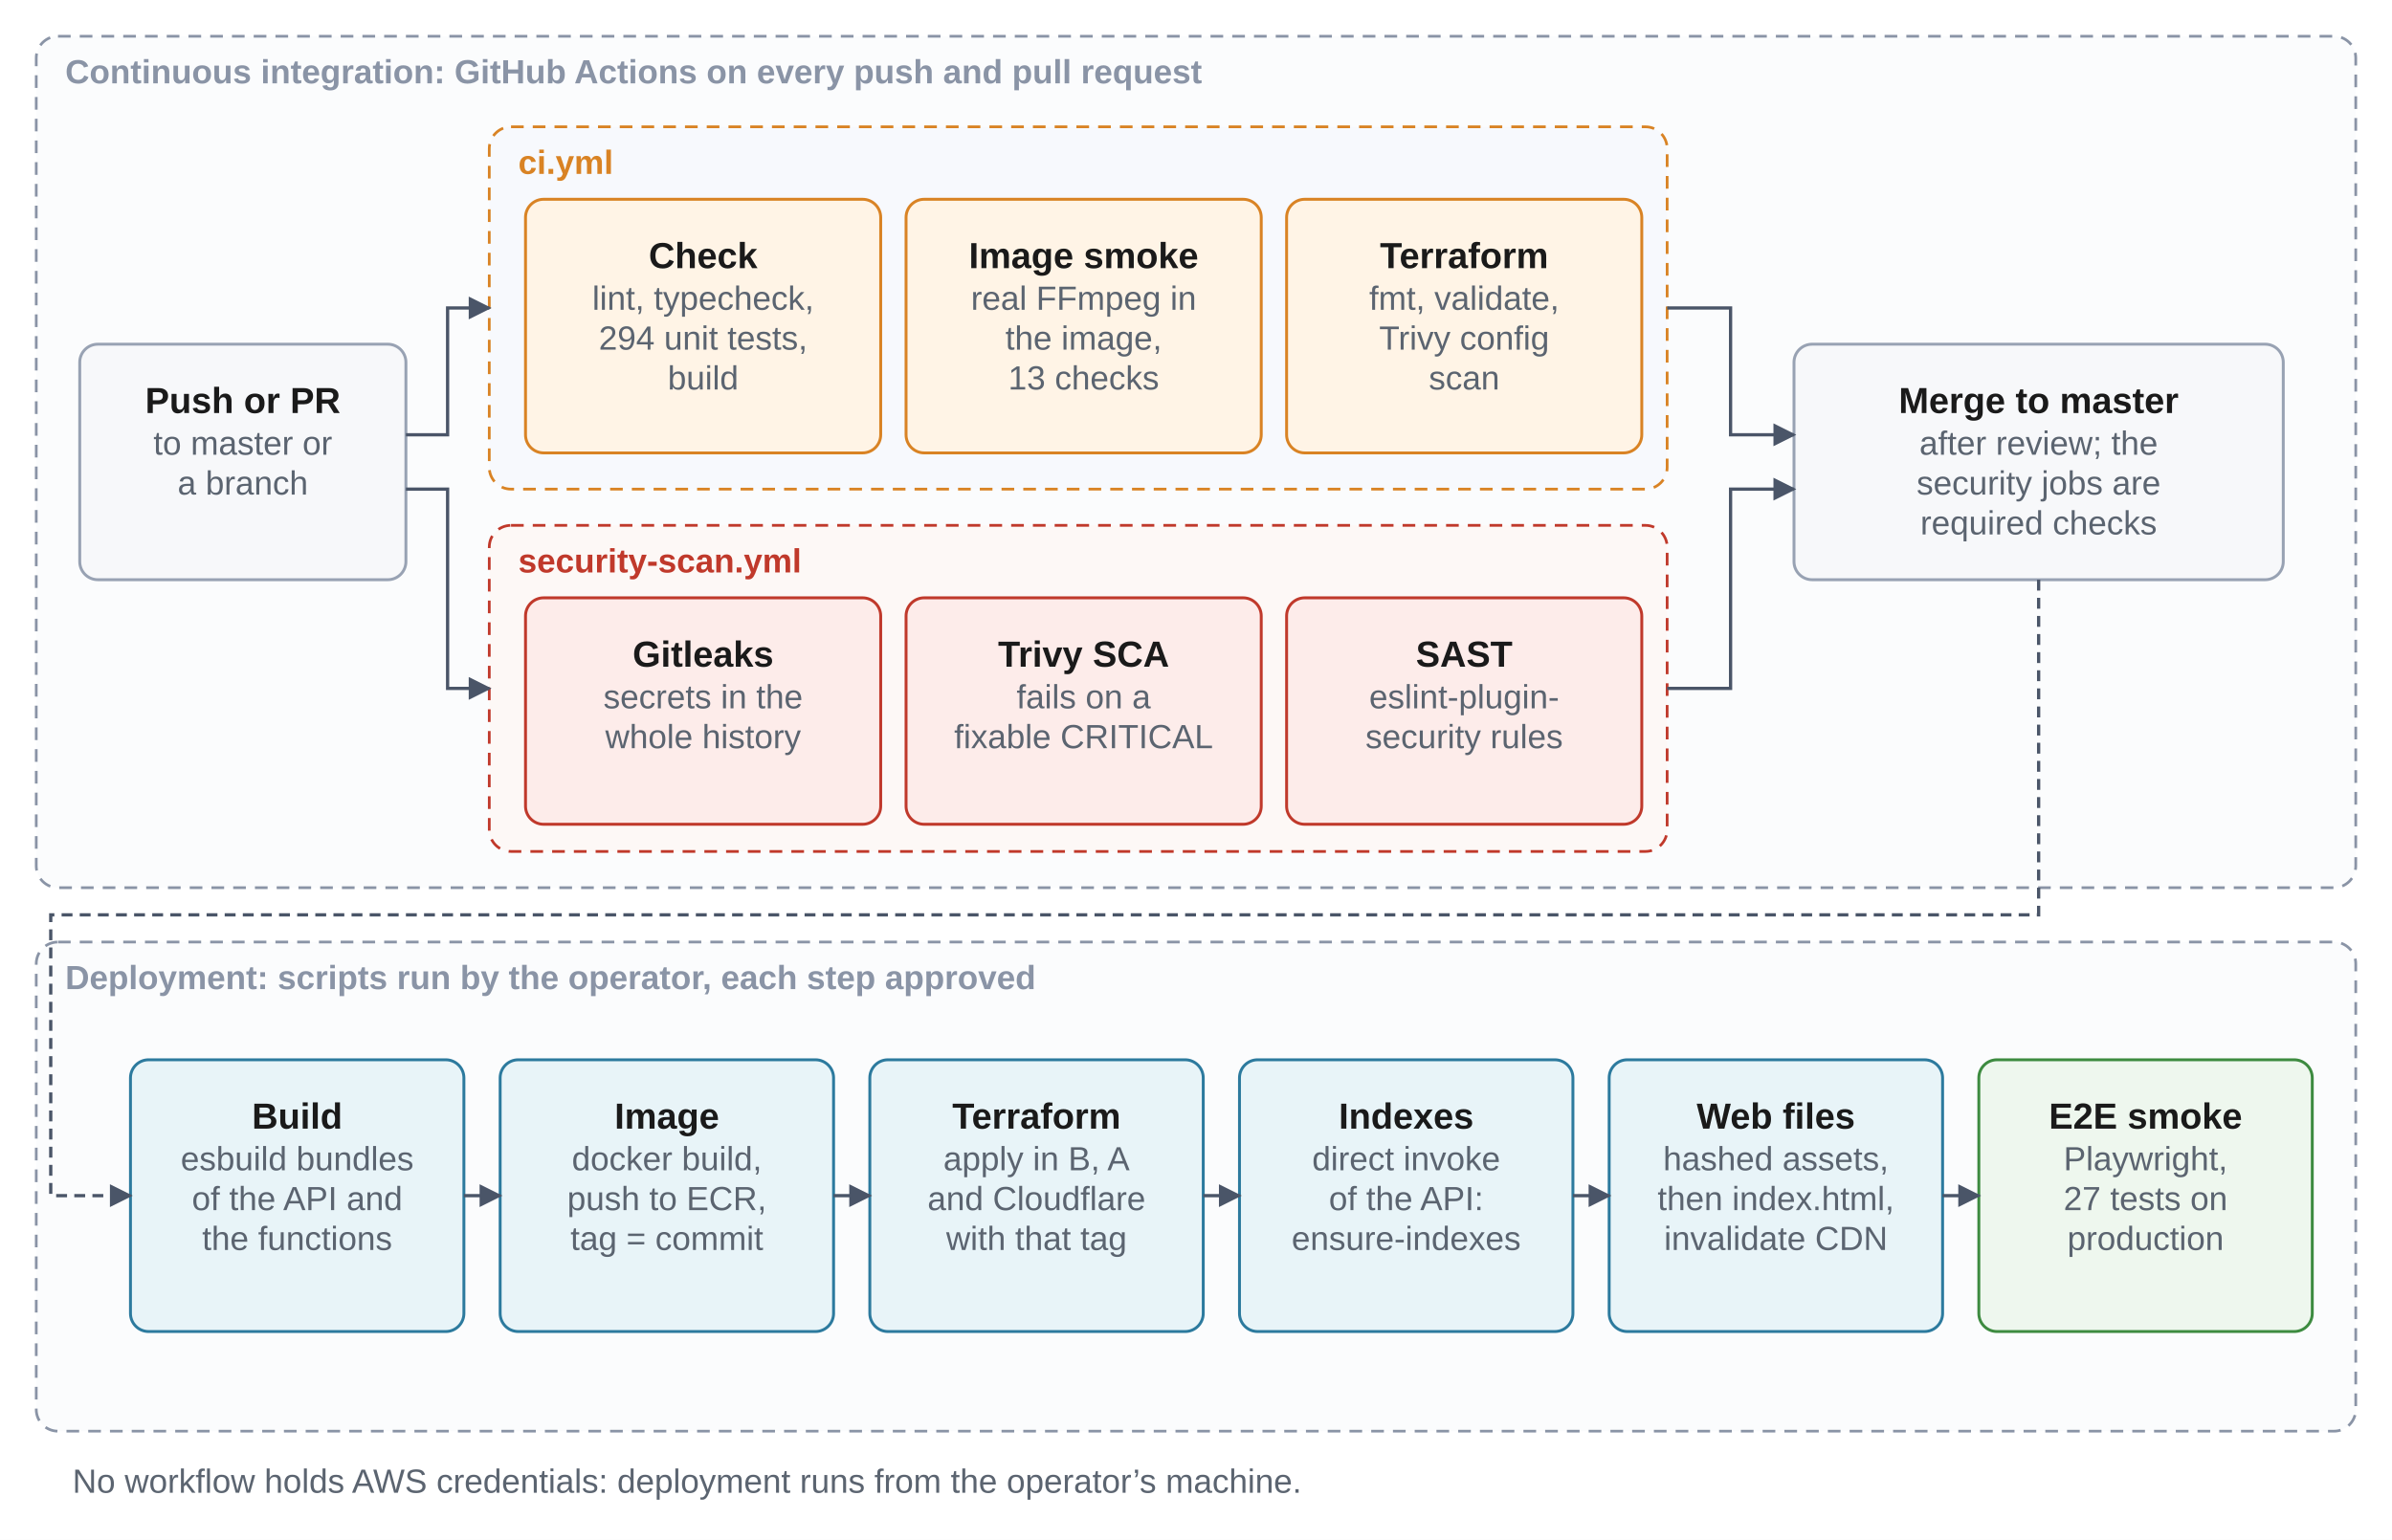
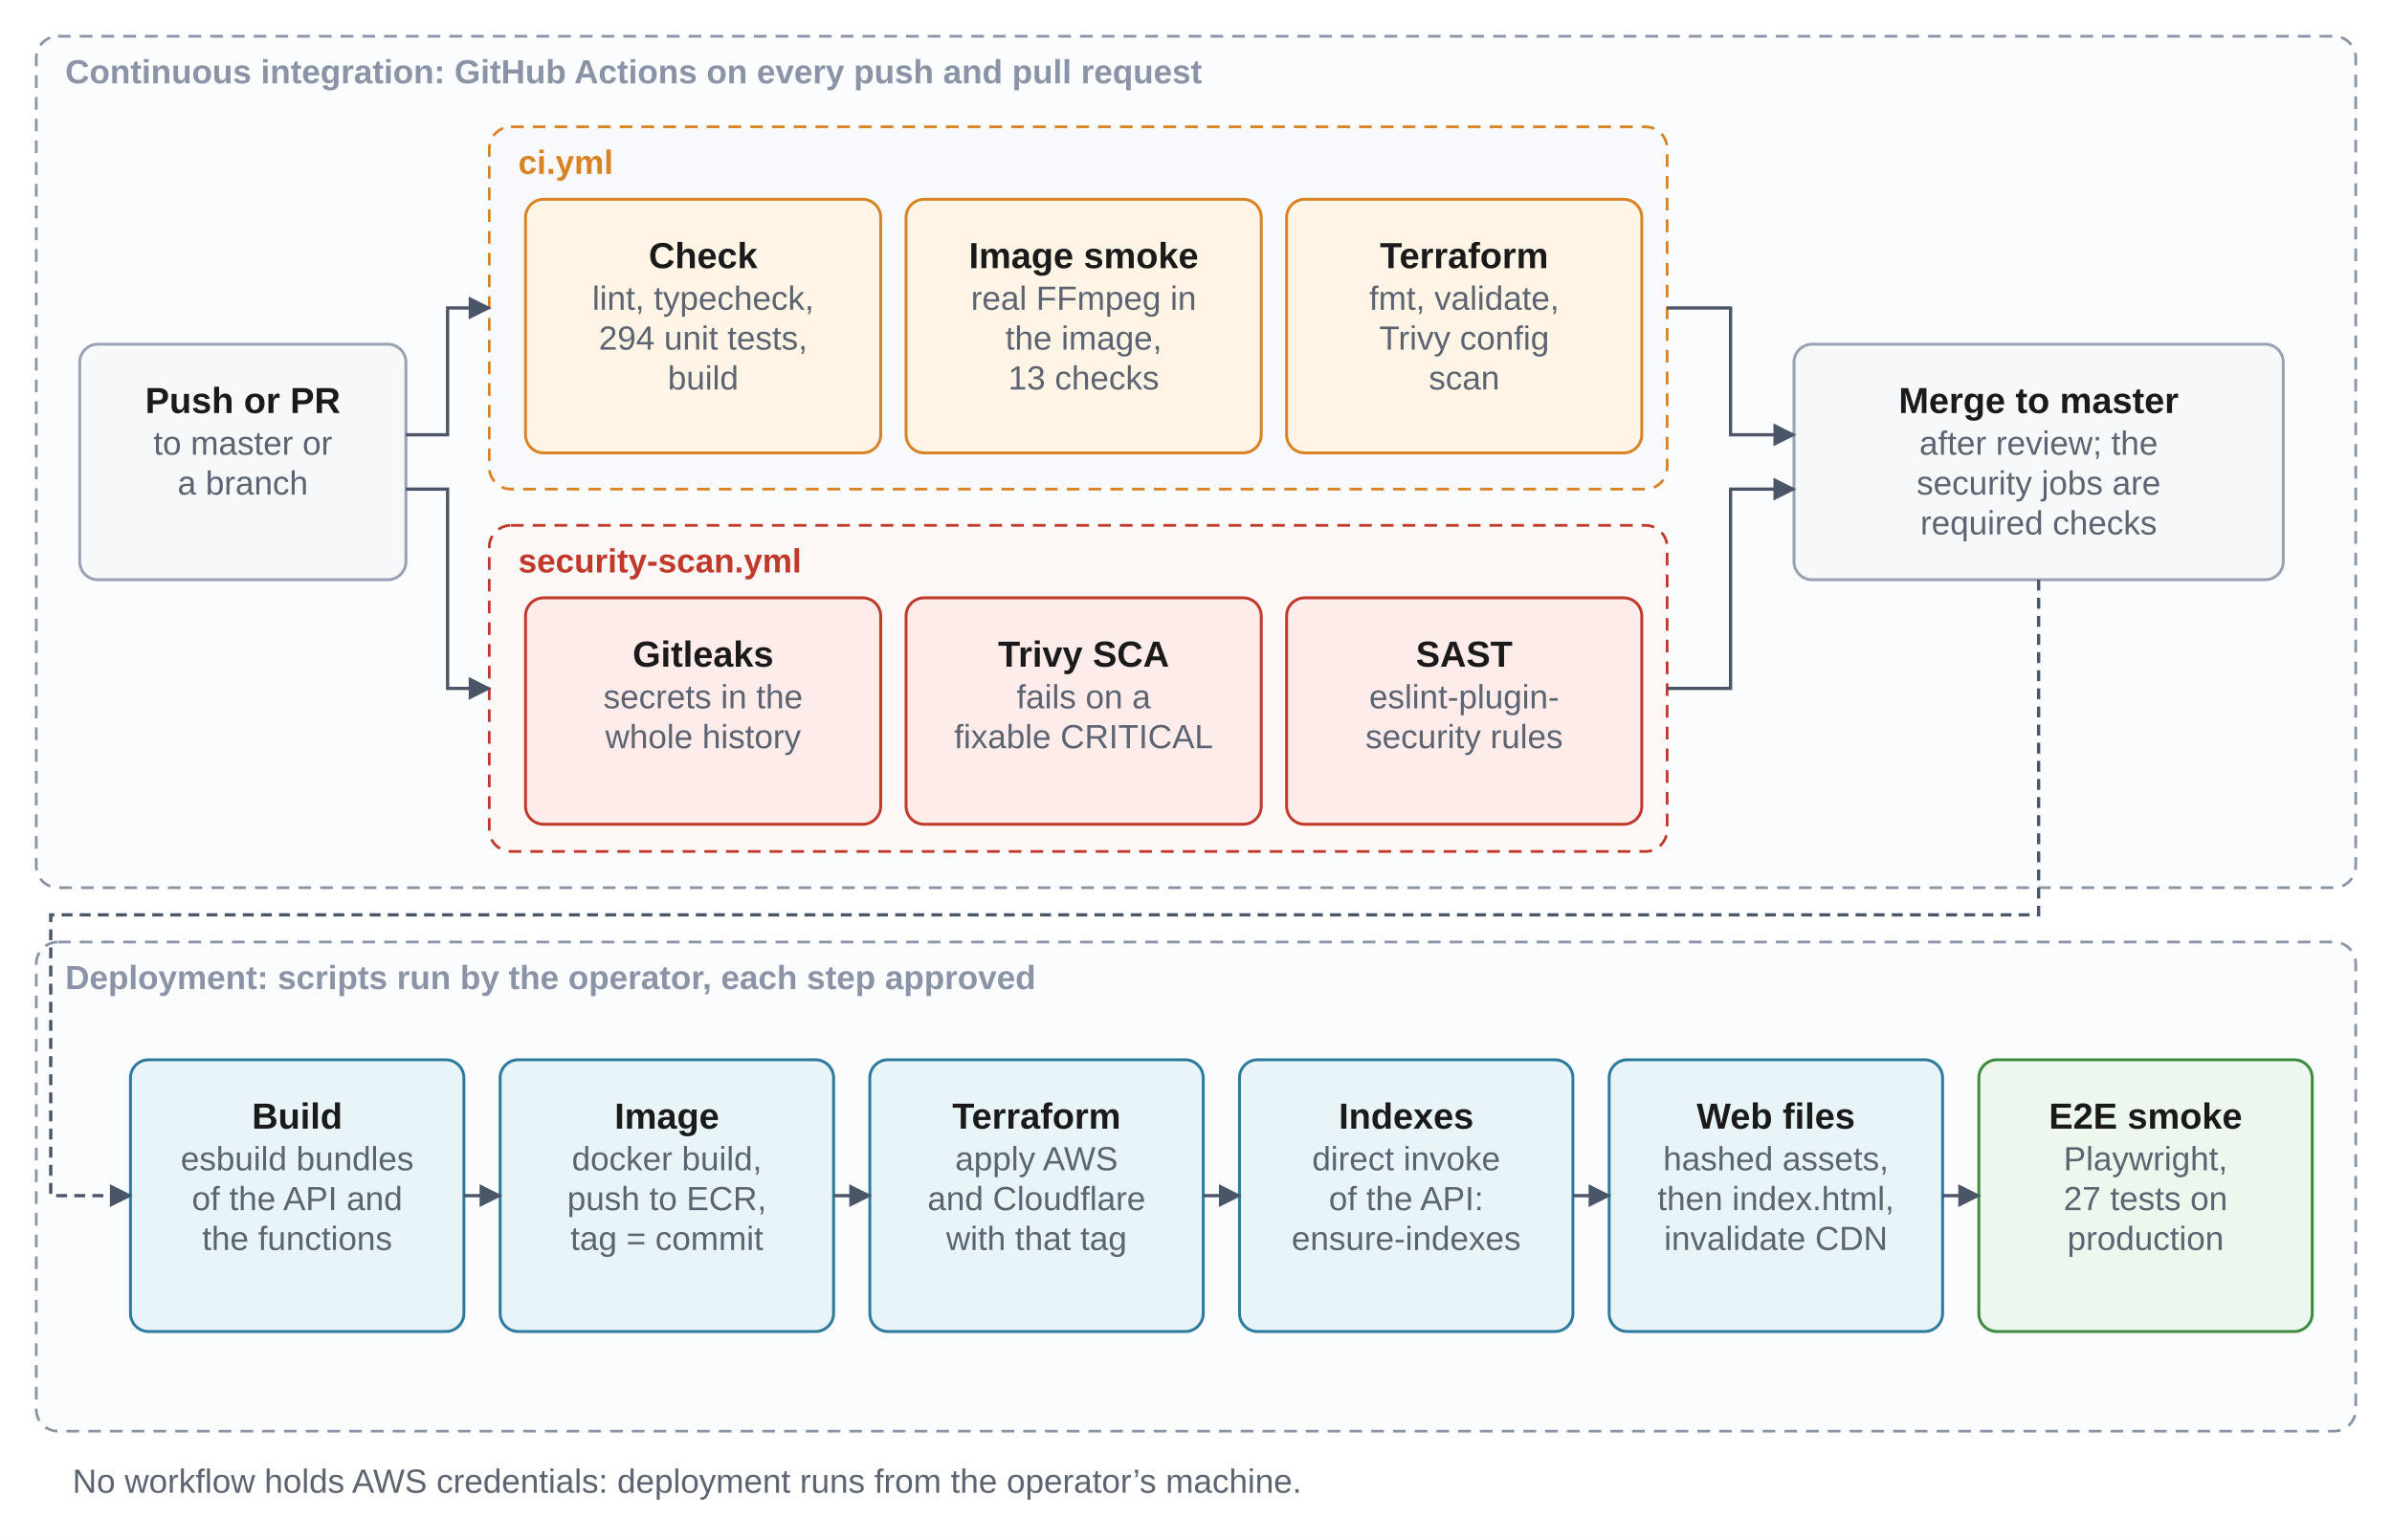
<svg xmlns="http://www.w3.org/2000/svg" width="1320" height="850" viewBox="0 0 1320 850">
  <defs>
    <marker id="arrow" viewBox="0 0 10 10" refX="9" refY="5" markerWidth="7" markerHeight="7" orient="auto-start-reverse">
      <path d="M 0 0 L 10 5 L 0 10 z" fill="#4a5568" />
    </marker>
  </defs>
  <rect width="1320" height="850" fill="#ffffff" />
  <rect x="20" y="20" width="1280" height="470" rx="12" fill="#fbfcfd" stroke="#8a94a6" stroke-width="1.5" stroke-dasharray="7 5" />
  <text x="36" y="46.0" font-family="Arial, Helvetica, sans-serif" font-size="18.5" font-weight="bold" fill="#8a94a6" text-anchor="start">Continuous integration: GitHub Actions on every push and pull request</text>
  <rect x="44" y="190" width="180" height="130" rx="10" fill="#f7f8fa" stroke="#98a2b3" stroke-width="1.6" />
  <text x="134" y="228.0" font-family="Arial, Helvetica, sans-serif" font-size="20" font-weight="bold" fill="#1a1a1a" text-anchor="middle">Push or PR</text>
  <text x="134" y="251.0" font-family="Arial, Helvetica, sans-serif" font-size="18.5" font-weight="normal" fill="#5b6470" text-anchor="middle">to master or</text>
  <text x="134" y="273.0" font-family="Arial, Helvetica, sans-serif" font-size="18.5" font-weight="normal" fill="#5b6470" text-anchor="middle">a branch</text>
  <rect x="270" y="70" width="650" height="200" rx="12" fill="#f7f9fd" stroke="#d98324" stroke-width="1.5" stroke-dasharray="7 5" />
  <text x="286" y="96.0" font-family="Arial, Helvetica, sans-serif" font-size="18.5" font-weight="bold" fill="#d98324" text-anchor="start">ci.yml</text>
  <rect x="270" y="290" width="650" height="180" rx="12" fill="#fdf8f6" stroke="#c0392b" stroke-width="1.5" stroke-dasharray="7 5" />
  <text x="286" y="316.0" font-family="Arial, Helvetica, sans-serif" font-size="18.5" font-weight="bold" fill="#c0392b" text-anchor="start">security-scan.yml</text>
  <rect x="290" y="110" width="196" height="140" rx="10" fill="#fff4e6" stroke="#d98324" stroke-width="1.6" />
  <text x="388" y="148.0" font-family="Arial, Helvetica, sans-serif" font-size="20" font-weight="bold" fill="#1a1a1a" text-anchor="middle">Check</text>
  <text x="388" y="171.0" font-family="Arial, Helvetica, sans-serif" font-size="18.5" font-weight="normal" fill="#5b6470" text-anchor="middle">lint, typecheck,</text>
  <text x="388" y="193.0" font-family="Arial, Helvetica, sans-serif" font-size="18.5" font-weight="normal" fill="#5b6470" text-anchor="middle">294 unit tests,</text>
  <text x="388" y="215.0" font-family="Arial, Helvetica, sans-serif" font-size="18.5" font-weight="normal" fill="#5b6470" text-anchor="middle">build</text>
  <rect x="500" y="110" width="196" height="140" rx="10" fill="#fff4e6" stroke="#d98324" stroke-width="1.6" />
  <text x="598" y="148.0" font-family="Arial, Helvetica, sans-serif" font-size="20" font-weight="bold" fill="#1a1a1a" text-anchor="middle">Image smoke</text>
  <text x="598" y="171.0" font-family="Arial, Helvetica, sans-serif" font-size="18.5" font-weight="normal" fill="#5b6470" text-anchor="middle">real FFmpeg in</text>
  <text x="598" y="193.0" font-family="Arial, Helvetica, sans-serif" font-size="18.5" font-weight="normal" fill="#5b6470" text-anchor="middle">the image,</text>
  <text x="598" y="215.0" font-family="Arial, Helvetica, sans-serif" font-size="18.5" font-weight="normal" fill="#5b6470" text-anchor="middle">13 checks</text>
  <rect x="710" y="110" width="196" height="140" rx="10" fill="#fff4e6" stroke="#d98324" stroke-width="1.6" />
  <text x="808" y="148.0" font-family="Arial, Helvetica, sans-serif" font-size="20" font-weight="bold" fill="#1a1a1a" text-anchor="middle">Terraform</text>
  <text x="808" y="171.0" font-family="Arial, Helvetica, sans-serif" font-size="18.5" font-weight="normal" fill="#5b6470" text-anchor="middle">fmt, validate,</text>
  <text x="808" y="193.0" font-family="Arial, Helvetica, sans-serif" font-size="18.5" font-weight="normal" fill="#5b6470" text-anchor="middle">Trivy config</text>
  <text x="808" y="215.0" font-family="Arial, Helvetica, sans-serif" font-size="18.5" font-weight="normal" fill="#5b6470" text-anchor="middle">scan</text>
  <rect x="290" y="330" width="196" height="125" rx="10" fill="#fdecea" stroke="#c0392b" stroke-width="1.6" />
  <text x="388" y="368.0" font-family="Arial, Helvetica, sans-serif" font-size="20" font-weight="bold" fill="#1a1a1a" text-anchor="middle">Gitleaks</text>
  <text x="388" y="391.0" font-family="Arial, Helvetica, sans-serif" font-size="18.5" font-weight="normal" fill="#5b6470" text-anchor="middle">secrets in the</text>
  <text x="388" y="413.0" font-family="Arial, Helvetica, sans-serif" font-size="18.5" font-weight="normal" fill="#5b6470" text-anchor="middle">whole history</text>
  <rect x="500" y="330" width="196" height="125" rx="10" fill="#fdecea" stroke="#c0392b" stroke-width="1.6" />
  <text x="598" y="368.0" font-family="Arial, Helvetica, sans-serif" font-size="20" font-weight="bold" fill="#1a1a1a" text-anchor="middle">Trivy SCA</text>
  <text x="598" y="391.0" font-family="Arial, Helvetica, sans-serif" font-size="18.5" font-weight="normal" fill="#5b6470" text-anchor="middle">fails on a</text>
  <text x="598" y="413.0" font-family="Arial, Helvetica, sans-serif" font-size="18.5" font-weight="normal" fill="#5b6470" text-anchor="middle">fixable CRITICAL</text>
  <rect x="710" y="330" width="196" height="125" rx="10" fill="#fdecea" stroke="#c0392b" stroke-width="1.6" />
  <text x="808" y="368.0" font-family="Arial, Helvetica, sans-serif" font-size="20" font-weight="bold" fill="#1a1a1a" text-anchor="middle">SAST</text>
  <text x="808" y="391.0" font-family="Arial, Helvetica, sans-serif" font-size="18.5" font-weight="normal" fill="#5b6470" text-anchor="middle">eslint-plugin-</text>
  <text x="808" y="413.0" font-family="Arial, Helvetica, sans-serif" font-size="18.5" font-weight="normal" fill="#5b6470" text-anchor="middle">security rules</text>
  <rect x="990" y="190" width="270" height="130" rx="10" fill="#f7f8fa" stroke="#98a2b3" stroke-width="1.6" />
  <text x="1125" y="228.0" font-family="Arial, Helvetica, sans-serif" font-size="20" font-weight="bold" fill="#1a1a1a" text-anchor="middle">Merge to master</text>
  <text x="1125" y="251.0" font-family="Arial, Helvetica, sans-serif" font-size="18.5" font-weight="normal" fill="#5b6470" text-anchor="middle">after review; the</text>
  <text x="1125" y="273.0" font-family="Arial, Helvetica, sans-serif" font-size="18.5" font-weight="normal" fill="#5b6470" text-anchor="middle">security jobs are</text>
  <text x="1125" y="295.0" font-family="Arial, Helvetica, sans-serif" font-size="18.5" font-weight="normal" fill="#5b6470" text-anchor="middle">required checks</text>
  <path d="M 224 240 L 247 240 L 247 170 L 270 170" fill="none" stroke="#4a5568" stroke-width="1.8" marker-end="url(#arrow)" />
  <path d="M 224 270 L 247 270 L 247 380 L 270 380" fill="none" stroke="#4a5568" stroke-width="1.8" marker-end="url(#arrow)" />
  <path d="M 920 170 L 955 170 L 955 240 L 990 240" fill="none" stroke="#4a5568" stroke-width="1.8" marker-end="url(#arrow)" />
  <path d="M 920 380 L 955 380 L 955 270 L 990 270" fill="none" stroke="#4a5568" stroke-width="1.8" marker-end="url(#arrow)" />
  <rect x="20" y="520" width="1280" height="270" rx="12" fill="#fbfcfd" stroke="#8a94a6" stroke-width="1.5" stroke-dasharray="7 5" />
  <text x="36" y="546.0" font-family="Arial, Helvetica, sans-serif" font-size="18.5" font-weight="bold" fill="#8a94a6" text-anchor="start">Deployment: scripts run by the operator, each step approved</text>
  <rect x="72" y="585" width="184" height="150" rx="10" fill="#e8f4f8" stroke="#2c7a9e" stroke-width="1.6" />
  <text x="164" y="623.0" font-family="Arial, Helvetica, sans-serif" font-size="20" font-weight="bold" fill="#1a1a1a" text-anchor="middle">Build</text>
  <text x="164" y="646.0" font-family="Arial, Helvetica, sans-serif" font-size="18.5" font-weight="normal" fill="#5b6470" text-anchor="middle">esbuild bundles</text>
  <text x="164" y="668.0" font-family="Arial, Helvetica, sans-serif" font-size="18.5" font-weight="normal" fill="#5b6470" text-anchor="middle">of the API and</text>
  <text x="164" y="690.0" font-family="Arial, Helvetica, sans-serif" font-size="18.5" font-weight="normal" fill="#5b6470" text-anchor="middle">the functions</text>
  <rect x="276" y="585" width="184" height="150" rx="10" fill="#e8f4f8" stroke="#2c7a9e" stroke-width="1.6" />
  <text x="368" y="623.0" font-family="Arial, Helvetica, sans-serif" font-size="20" font-weight="bold" fill="#1a1a1a" text-anchor="middle">Image</text>
  <text x="368" y="646.0" font-family="Arial, Helvetica, sans-serif" font-size="18.5" font-weight="normal" fill="#5b6470" text-anchor="middle">docker build,</text>
  <text x="368" y="668.0" font-family="Arial, Helvetica, sans-serif" font-size="18.5" font-weight="normal" fill="#5b6470" text-anchor="middle">push to ECR,</text>
  <text x="368" y="690.0" font-family="Arial, Helvetica, sans-serif" font-size="18.5" font-weight="normal" fill="#5b6470" text-anchor="middle">tag = commit</text>
  <rect x="480" y="585" width="184" height="150" rx="10" fill="#e8f4f8" stroke="#2c7a9e" stroke-width="1.6" />
  <text x="572" y="623.0" font-family="Arial, Helvetica, sans-serif" font-size="20" font-weight="bold" fill="#1a1a1a" text-anchor="middle">Terraform</text>
-   <text x="572" y="646.0" font-family="Arial, Helvetica, sans-serif" font-size="18.5" font-weight="normal" fill="#5b6470" text-anchor="middle">apply in B, A</text>
+   <text x="572" y="646.0" font-family="Arial, Helvetica, sans-serif" font-size="18.5" font-weight="normal" fill="#5b6470" text-anchor="middle">apply AWS</text>
  <text x="572" y="668.0" font-family="Arial, Helvetica, sans-serif" font-size="18.5" font-weight="normal" fill="#5b6470" text-anchor="middle">and Cloudflare</text>
  <text x="572" y="690.0" font-family="Arial, Helvetica, sans-serif" font-size="18.5" font-weight="normal" fill="#5b6470" text-anchor="middle">with that tag</text>
  <rect x="684" y="585" width="184" height="150" rx="10" fill="#e8f4f8" stroke="#2c7a9e" stroke-width="1.6" />
  <text x="776" y="623.0" font-family="Arial, Helvetica, sans-serif" font-size="20" font-weight="bold" fill="#1a1a1a" text-anchor="middle">Indexes</text>
  <text x="776" y="646.0" font-family="Arial, Helvetica, sans-serif" font-size="18.5" font-weight="normal" fill="#5b6470" text-anchor="middle">direct invoke</text>
  <text x="776" y="668.0" font-family="Arial, Helvetica, sans-serif" font-size="18.5" font-weight="normal" fill="#5b6470" text-anchor="middle">of the API:</text>
  <text x="776" y="690.0" font-family="Arial, Helvetica, sans-serif" font-size="18.5" font-weight="normal" fill="#5b6470" text-anchor="middle">ensure-indexes</text>
  <rect x="888" y="585" width="184" height="150" rx="10" fill="#e8f4f8" stroke="#2c7a9e" stroke-width="1.6" />
  <text x="980" y="623.0" font-family="Arial, Helvetica, sans-serif" font-size="20" font-weight="bold" fill="#1a1a1a" text-anchor="middle">Web files</text>
  <text x="980" y="646.0" font-family="Arial, Helvetica, sans-serif" font-size="18.5" font-weight="normal" fill="#5b6470" text-anchor="middle">hashed assets,</text>
  <text x="980" y="668.0" font-family="Arial, Helvetica, sans-serif" font-size="18.5" font-weight="normal" fill="#5b6470" text-anchor="middle">then index.html,</text>
  <text x="980" y="690.0" font-family="Arial, Helvetica, sans-serif" font-size="18.5" font-weight="normal" fill="#5b6470" text-anchor="middle">invalidate CDN</text>
  <rect x="1092" y="585" width="184" height="150" rx="10" fill="#eef7ee" stroke="#3d8b40" stroke-width="1.6" />
  <text x="1184" y="623.0" font-family="Arial, Helvetica, sans-serif" font-size="20" font-weight="bold" fill="#1a1a1a" text-anchor="middle">E2E smoke</text>
  <text x="1184" y="646.0" font-family="Arial, Helvetica, sans-serif" font-size="18.5" font-weight="normal" fill="#5b6470" text-anchor="middle">Playwright,</text>
  <text x="1184" y="668.0" font-family="Arial, Helvetica, sans-serif" font-size="18.5" font-weight="normal" fill="#5b6470" text-anchor="middle">27 tests on</text>
  <text x="1184" y="690.0" font-family="Arial, Helvetica, sans-serif" font-size="18.5" font-weight="normal" fill="#5b6470" text-anchor="middle">production</text>
  <path d="M 256 660 L 276 660" fill="none" stroke="#4a5568" stroke-width="1.8" marker-end="url(#arrow)" />
  <path d="M 460 660 L 480 660" fill="none" stroke="#4a5568" stroke-width="1.8" marker-end="url(#arrow)" />
  <path d="M 664 660 L 684 660" fill="none" stroke="#4a5568" stroke-width="1.8" marker-end="url(#arrow)" />
  <path d="M 868 660 L 888 660" fill="none" stroke="#4a5568" stroke-width="1.8" marker-end="url(#arrow)" />
  <path d="M 1072 660 L 1092 660" fill="none" stroke="#4a5568" stroke-width="1.8" marker-end="url(#arrow)" />
  <path d="M 1125 320 L 1125 505 L 28 505 L 28 660 L 72 660" fill="none" stroke="#4a5568" stroke-width="1.8" stroke-dasharray="6 4" marker-end="url(#arrow)" />
  <text x="40" y="824.0" font-family="Arial, Helvetica, sans-serif" font-size="18.5" font-weight="normal" fill="#5b6470" text-anchor="start">No workflow holds AWS credentials: deployment runs from the operator’s machine.</text>
</svg>
